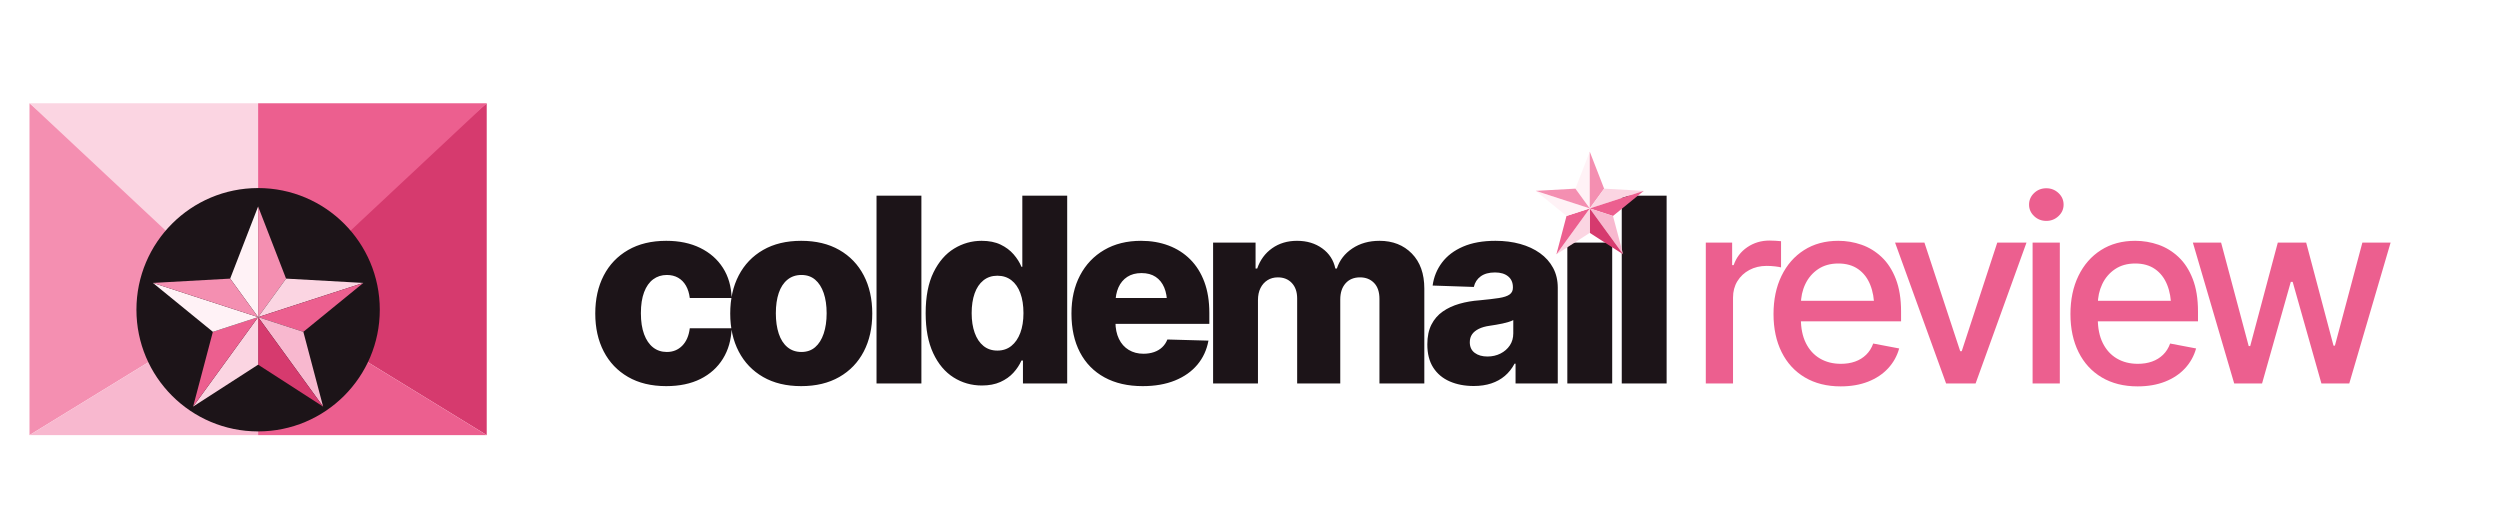
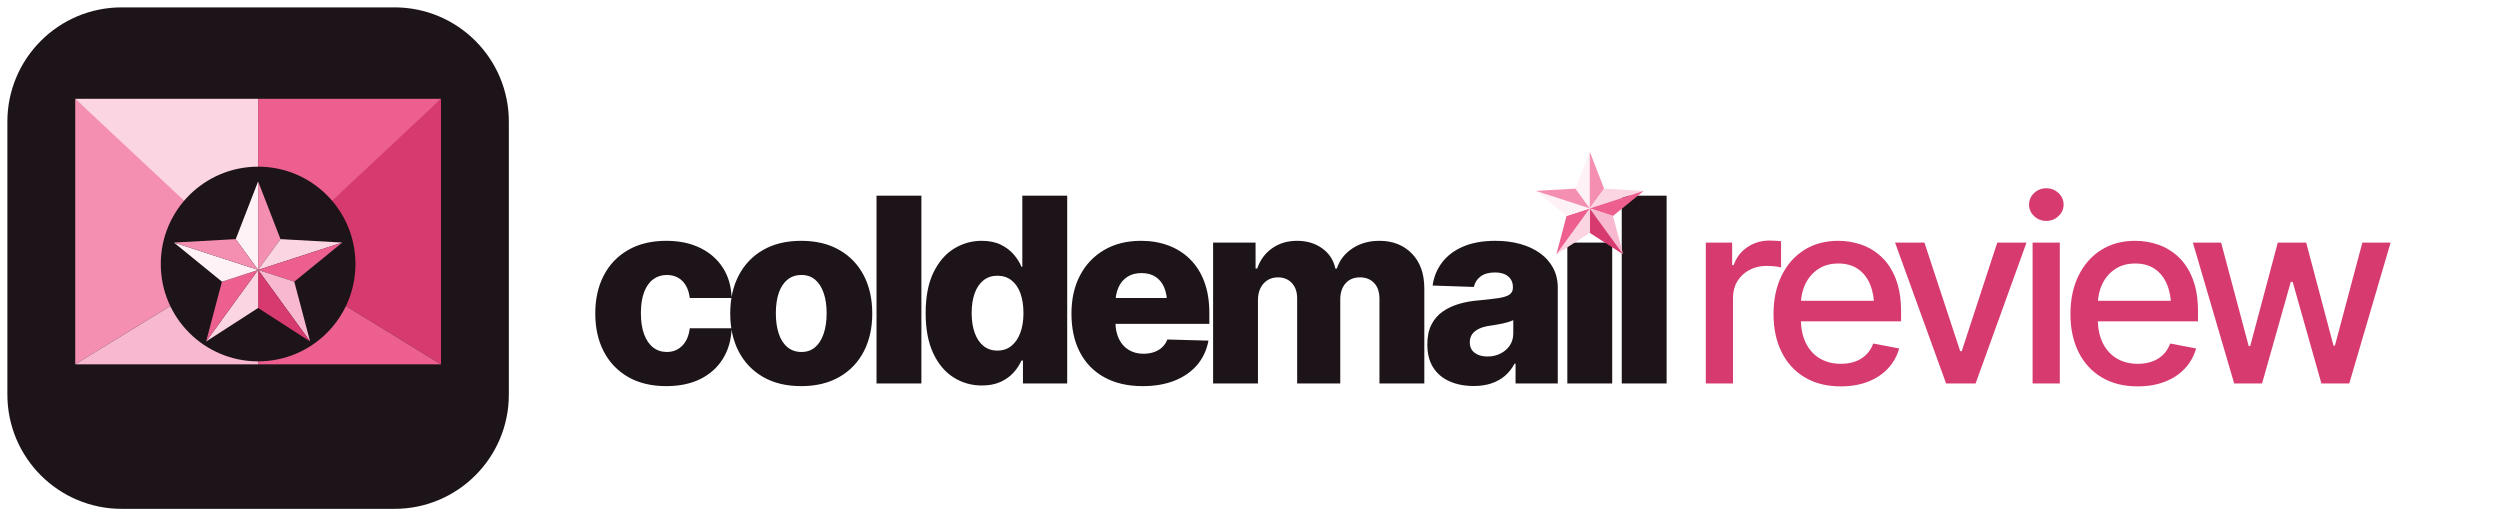
<svg xmlns="http://www.w3.org/2000/svg" viewBox="0 0 678 140" width="678" height="140">
-   <path d="M8.00 28.00L8.00 118.00L70.00 80.00Z" fill="#f48fb1" />
-   <path d="M132.00 28.00L132.00 118.00L70.00 80.00Z" fill="#d63a6e" />
-   <path d="M8.00 118.00L70.00 118.00L70.00 80.00Z" fill="#f8b8cf" />
-   <path d="M70.00 118.00L132.00 118.00L70.00 80.00Z" fill="#ec5f8f" />
-   <path d="M8.00 28.00L70.00 28.00L70.00 86.00Z" fill="#fbd5e2" />
-   <path d="M70.00 28.00L132.00 28.00L70.00 86.00Z" fill="#ec5f8f" />
-   <circle cx="70.00" cy="84.00" r="33.00" fill="#1c1418" />
-   <path d="M70.00 86.00L62.42 75.56L70.00 56.00Z" fill="#fff2f6" />
-   <path d="M70.00 86.00L70.00 56.00L77.58 75.56Z" fill="#f48fb1" />
-   <path d="M70.00 86.00L77.58 75.56L98.53 76.73Z" fill="#fbd5e2" />
-   <path d="M70.00 86.00L98.53 76.73L82.27 89.99Z" fill="#ec5f8f" />
-   <path d="M70.00 86.00L82.27 89.99L87.63 110.27Z" fill="#f8b8cf" />
-   <path d="M70.00 86.00L87.63 110.27L70.00 98.90Z" fill="#d63a6e" />
-   <path d="M70.00 86.00L70.00 98.90L52.37 110.27Z" fill="#fbd5e2" />
-   <path d="M70.00 86.00L52.37 110.27L57.73 89.99Z" fill="#ec5f8f" />
-   <path d="M70.00 86.00L57.73 89.99L41.47 76.73Z" fill="#fff2f6" />
-   <path d="M70.00 86.00L41.47 76.73L62.42 75.56Z" fill="#f48fb1" />
+   <rect x="2" y="2" width="136" height="136" rx="31" fill="#1c1418" />
+   <path d="M20.40 26.80L20.40 98.80L70.00 68.40Z" fill="#f48fb1" />
+   <path d="M119.60 26.80L119.60 98.80L70.00 68.40Z" fill="#d63a6e" />
+   <path d="M20.40 98.80L70.00 98.80L70.00 68.40Z" fill="#f8b8cf" />
+   <path d="M70.00 98.80L119.60 98.80L70.00 68.40Z" fill="#ec5f8f" />
+   <path d="M20.40 26.80L70.00 26.80L70.00 73.20Z" fill="#fbd5e2" />
+   <path d="M70.00 26.80L119.60 26.80L70.00 73.20Z" fill="#ec5f8f" />
+   <circle cx="70.00" cy="71.60" r="26.40" fill="#1c1418" />
+   <path d="M70.00 73.20L63.93 64.85L70.00 49.20Z" fill="#fff2f6" />
+   <path d="M70.00 73.20L70.00 49.20L76.07 64.85Z" fill="#f48fb1" />
+   <path d="M70.00 73.20L76.07 64.85L92.83 65.78Z" fill="#fbd5e2" />
+   <path d="M70.00 73.20L92.83 65.78L79.81 76.39Z" fill="#ec5f8f" />
+   <path d="M70.00 73.20L79.81 76.39L84.11 92.62Z" fill="#f8b8cf" />
+   <path d="M70.00 73.20L84.11 92.62L70.00 83.52Z" fill="#d63a6e" />
+   <path d="M70.00 73.20L70.00 83.52L55.89 92.62Z" fill="#fbd5e2" />
+   <path d="M70.00 73.20L55.89 92.62L60.19 76.39Z" fill="#ec5f8f" />
+   <path d="M70.00 73.20L60.19 76.39L47.17 65.78Z" fill="#fff2f6" />
+   <path d="M70.00 73.20L47.17 65.78L63.93 64.85Z" fill="#f48fb1" />
  <path d="M180.679 104.718Q174.629 104.718 170.322 102.223Q166.016 99.728 163.726 95.301Q161.436 90.875 161.436 85.03Q161.436 79.151 163.726 74.725Q166.016 70.299 170.339 67.804Q174.663 65.309 180.679 65.309Q185.977 65.309 189.907 67.24Q193.838 69.171 196.06 72.64Q198.281 76.109 198.418 80.826H187.07Q186.831 78.878 186.028 77.477Q185.225 76.075 183.909 75.323Q182.593 74.571 180.85 74.571Q178.73 74.571 177.141 75.75Q175.552 76.93 174.68 79.237Q173.809 81.544 173.809 84.928Q173.809 88.312 174.68 90.653Q175.552 92.994 177.124 94.225Q178.696 95.455 180.85 95.455Q183.345 95.455 185.02 93.763Q186.694 92.071 187.07 89.029H198.418Q198.247 93.746 196.06 97.284Q193.872 100.821 189.976 102.77Q186.079 104.718 180.679 104.718ZM217.28 104.718Q211.264 104.718 206.957 102.24Q202.651 99.762 200.344 95.335Q198.037 90.909 198.037 85.03Q198.037 79.117 200.344 74.691Q202.651 70.265 206.957 67.787Q211.264 65.309 217.28 65.309Q223.295 65.309 227.619 67.787Q231.943 70.265 234.25 74.691Q236.557 79.117 236.557 85.03Q236.557 90.909 234.25 95.335Q231.943 99.762 227.619 102.24Q223.295 104.718 217.28 104.718ZM217.348 95.455Q219.57 95.455 221.074 94.156Q222.578 92.857 223.381 90.482Q224.184 88.106 224.184 84.962Q224.184 81.783 223.381 79.459Q222.578 77.135 221.074 75.853Q219.57 74.571 217.348 74.571Q215.126 74.571 213.554 75.853Q211.982 77.135 211.196 79.459Q210.41 81.783 210.41 84.962Q210.41 88.106 211.196 90.482Q211.982 92.857 213.554 94.156Q215.126 95.455 217.348 95.455ZM249.882 53.072V104.0H237.714V53.072ZM266.282 104.547Q262.078 104.547 258.609 102.359Q255.14 100.172 253.089 95.797Q251.038 91.422 251.038 84.928Q251.038 78.194 253.175 73.854Q255.311 69.513 258.763 67.411Q262.215 65.309 266.214 65.309Q269.222 65.309 271.358 66.334Q273.494 67.359 274.896 68.983Q276.297 70.606 277.015 72.35H277.254V53.072H289.422V104.0H277.425V97.779H277.015Q276.229 99.557 274.827 101.095Q273.426 102.633 271.307 103.59Q269.188 104.547 266.282 104.547ZM270.487 95.079Q272.708 95.079 274.28 93.814Q275.853 92.55 276.707 90.277Q277.562 88.004 277.562 84.928Q277.562 81.783 276.724 79.51Q275.887 77.237 274.298 76.007Q272.708 74.776 270.487 74.776Q268.265 74.776 266.693 76.041Q265.12 77.306 264.317 79.579Q263.514 81.852 263.514 84.928Q263.514 87.97 264.334 90.26Q265.154 92.55 266.71 93.814Q268.265 95.079 270.487 95.079ZM309.89 104.718Q303.875 104.718 299.534 102.342Q295.193 99.967 292.886 95.558Q290.579 91.148 290.579 85.03Q290.579 79.117 292.903 74.691Q295.227 70.265 299.465 67.787Q303.704 65.309 309.446 65.309Q313.513 65.309 316.914 66.59Q320.315 67.872 322.793 70.35Q325.271 72.828 326.621 76.451Q327.971 80.074 327.971 84.825V87.833H294.783V80.826H322.195L316.521 82.467Q316.521 79.835 315.735 77.972Q314.949 76.109 313.411 75.084Q311.873 74.059 309.583 74.059Q307.293 74.059 305.72 75.084Q304.148 76.109 303.328 77.938Q302.507 79.767 302.507 82.262V87.286Q302.507 89.952 303.447 91.9Q304.387 93.849 306.113 94.891Q307.839 95.934 310.095 95.934Q311.668 95.934 312.966 95.489Q314.265 95.045 315.188 94.173Q316.111 93.302 316.589 92.071L327.732 92.379Q327.048 96.139 324.724 98.907Q322.4 101.676 318.64 103.197Q314.88 104.718 309.89 104.718ZM328.991 104.0V65.787H340.51V72.828H340.954Q342.15 69.342 345.004 67.325Q347.858 65.309 351.755 65.309Q355.754 65.309 358.591 67.359Q361.428 69.41 362.146 72.828H362.556Q363.649 69.444 366.76 67.376Q369.87 65.309 374.108 65.309Q379.509 65.309 382.893 68.761Q386.276 72.213 386.276 78.263V104.0H374.108V81.065Q374.108 78.229 372.639 76.725Q371.169 75.221 368.845 75.221Q366.35 75.221 364.914 76.844Q363.479 78.468 363.479 81.202V104.0H351.789V80.929Q351.789 78.297 350.354 76.759Q348.918 75.221 346.56 75.221Q344.953 75.221 343.74 75.99Q342.526 76.759 341.843 78.126Q341.159 79.493 341.159 81.407V104.0ZM399.669 104.684Q396.012 104.684 393.158 103.436Q390.304 102.188 388.698 99.693Q387.091 97.198 387.091 93.404Q387.091 90.226 388.202 88.038Q389.313 85.851 391.278 84.483Q393.244 83.116 395.807 82.381Q398.371 81.646 401.276 81.441Q404.523 81.134 406.505 80.826Q408.488 80.519 409.393 79.869Q410.299 79.22 410.299 78.058V77.887Q410.299 76.007 409 74.947Q407.702 73.888 405.446 73.888Q403.019 73.888 401.566 74.947Q400.114 76.007 399.704 77.818L388.527 77.442Q389.005 73.956 391.073 71.205Q393.141 68.453 396.781 66.881Q400.421 65.309 405.582 65.309Q409.205 65.309 412.282 66.163Q415.358 67.018 417.648 68.658Q419.938 70.299 421.203 72.657Q422.467 75.016 422.467 78.023V104.0H411.017V98.634H410.744Q409.684 100.616 408.112 101.949Q406.539 103.282 404.437 103.983Q402.335 104.684 399.669 104.684ZM403.395 96.686Q405.343 96.686 406.933 95.882Q408.522 95.079 409.462 93.678Q410.402 92.276 410.402 90.396V86.808Q409.889 87.081 409.154 87.303Q408.419 87.525 407.531 87.73Q406.642 87.936 405.736 88.072Q404.83 88.209 404.01 88.346Q402.267 88.585 401.054 89.183Q399.84 89.781 399.225 90.67Q398.61 91.559 398.61 92.823Q398.61 94.703 399.943 95.694Q401.276 96.686 403.395 96.686ZM425.059 104.0V65.787H437.227V104.0ZM451.988 53.072V104.0H439.82V53.072Z" fill="#1c1418" />
-   <path d="M462.613 104.0V65.787H469.757V71.905H470.167Q471.227 68.829 473.875 67.035Q476.524 65.24 479.874 65.24Q480.558 65.24 481.498 65.292Q482.438 65.343 483.019 65.411V72.521Q482.574 72.384 481.429 72.247Q480.284 72.11 479.122 72.11Q476.49 72.11 474.422 73.221Q472.354 74.332 471.175 76.263Q469.996 78.194 469.996 80.724V104.0ZM499.196 104.786Q493.591 104.786 489.489 102.359Q485.388 99.933 483.183 95.506Q480.979 91.08 480.979 85.167Q480.979 79.288 483.149 74.811Q485.32 70.333 489.267 67.821Q493.215 65.309 498.547 65.309Q501.794 65.309 504.836 66.368Q507.878 67.428 510.305 69.718Q512.732 72.008 514.15 75.665Q515.569 79.322 515.569 84.483V87.149H485.183V81.578H511.74L508.288 83.424Q508.288 79.903 507.195 77.203Q506.101 74.503 503.93 72.982Q501.76 71.461 498.547 71.461Q495.334 71.461 493.061 72.999Q490.788 74.537 489.592 77.066Q488.396 79.596 488.396 82.604V86.397Q488.396 90.328 489.763 93.062Q491.13 95.797 493.574 97.232Q496.018 98.668 499.265 98.668Q501.384 98.668 503.11 98.053Q504.836 97.438 506.101 96.207Q507.365 94.977 508.015 93.165L515.056 94.498Q514.201 97.574 512.048 99.898Q509.895 102.223 506.631 103.504Q503.366 104.786 499.196 104.786ZM549.588 65.787 535.78 104.0H527.782L513.939 65.787H521.903L531.61 95.25H532.02L541.659 65.787ZM551.24 104.0V65.787H558.623V104.0ZM554.965 59.908Q553.017 59.908 551.65 58.609Q550.283 57.311 550.283 55.499Q550.283 53.653 551.65 52.354Q553.017 51.056 554.965 51.056Q556.879 51.056 558.264 52.354Q559.648 53.653 559.648 55.499Q559.648 57.311 558.264 58.609Q556.879 59.908 554.965 59.908ZM579.722 104.786Q574.117 104.786 570.015 102.359Q565.914 99.933 563.709 95.506Q561.505 91.08 561.505 85.167Q561.505 79.288 563.675 74.811Q565.846 70.333 569.793 67.821Q573.741 65.309 579.073 65.309Q582.32 65.309 585.362 66.368Q588.404 67.428 590.831 69.718Q593.258 72.008 594.676 75.665Q596.095 79.322 596.095 84.483V87.149H565.709V81.578H592.266L588.814 83.424Q588.814 79.903 587.721 77.203Q586.627 74.503 584.456 72.982Q582.286 71.461 579.073 71.461Q575.86 71.461 573.587 72.999Q571.314 74.537 570.118 77.066Q568.922 79.596 568.922 82.604V86.397Q568.922 90.328 570.289 93.062Q571.656 95.797 574.1 97.232Q576.544 98.668 579.791 98.668Q581.91 98.668 583.636 98.053Q585.362 97.438 586.627 96.207Q587.891 94.977 588.541 93.165L595.582 94.498Q594.727 97.574 592.574 99.898Q590.421 102.223 587.157 103.504Q583.892 104.786 579.722 104.786ZM605.915 104.0 594.704 65.787H602.36L609.846 93.849H610.256L617.741 65.787H625.432L632.849 93.746H633.225L640.676 65.787H648.332L637.121 104.0H629.567L621.774 76.451H621.262L613.469 104.0Z" fill="#ec5f8f" />
+   <path d="M462.613 104.0V65.787H469.757V71.905H470.167Q471.227 68.829 473.875 67.035Q476.524 65.24 479.874 65.24Q480.558 65.24 481.498 65.292Q482.438 65.343 483.019 65.411V72.521Q482.574 72.384 481.429 72.247Q480.284 72.11 479.122 72.11Q476.49 72.11 474.422 73.221Q472.354 74.332 471.175 76.263Q469.996 78.194 469.996 80.724V104.0ZM499.196 104.786Q493.591 104.786 489.489 102.359Q485.388 99.933 483.183 95.506Q480.979 91.08 480.979 85.167Q480.979 79.288 483.149 74.811Q485.32 70.333 489.267 67.821Q493.215 65.309 498.547 65.309Q501.794 65.309 504.836 66.368Q507.878 67.428 510.305 69.718Q512.732 72.008 514.15 75.665Q515.569 79.322 515.569 84.483V87.149H485.183V81.578H511.74L508.288 83.424Q508.288 79.903 507.195 77.203Q506.101 74.503 503.93 72.982Q501.76 71.461 498.547 71.461Q495.334 71.461 493.061 72.999Q490.788 74.537 489.592 77.066Q488.396 79.596 488.396 82.604V86.397Q488.396 90.328 489.763 93.062Q491.13 95.797 493.574 97.232Q496.018 98.668 499.265 98.668Q501.384 98.668 503.11 98.053Q504.836 97.438 506.101 96.207Q507.365 94.977 508.015 93.165L515.056 94.498Q514.201 97.574 512.048 99.898Q509.895 102.223 506.631 103.504Q503.366 104.786 499.196 104.786ZM549.588 65.787 535.78 104.0H527.782L513.939 65.787H521.903L531.61 95.25H532.02L541.659 65.787ZM551.24 104.0V65.787H558.623V104.0ZM554.965 59.908Q553.017 59.908 551.65 58.609Q550.283 57.311 550.283 55.499Q550.283 53.653 551.65 52.354Q553.017 51.056 554.965 51.056Q556.879 51.056 558.264 52.354Q559.648 53.653 559.648 55.499Q559.648 57.311 558.264 58.609Q556.879 59.908 554.965 59.908ZM579.722 104.786Q574.117 104.786 570.015 102.359Q565.914 99.933 563.709 95.506Q561.505 91.08 561.505 85.167Q561.505 79.288 563.675 74.811Q565.846 70.333 569.793 67.821Q573.741 65.309 579.073 65.309Q582.32 65.309 585.362 66.368Q588.404 67.428 590.831 69.718Q593.258 72.008 594.676 75.665Q596.095 79.322 596.095 84.483V87.149H565.709V81.578H592.266L588.814 83.424Q588.814 79.903 587.721 77.203Q586.627 74.503 584.456 72.982Q582.286 71.461 579.073 71.461Q575.86 71.461 573.587 72.999Q571.314 74.537 570.118 77.066Q568.922 79.596 568.922 82.604V86.397Q568.922 90.328 570.289 93.062Q571.656 95.797 574.1 97.232Q576.544 98.668 579.791 98.668Q581.91 98.668 583.636 98.053Q585.362 97.438 586.627 96.207Q587.891 94.977 588.541 93.165L595.582 94.498Q594.727 97.574 592.574 99.898Q590.421 102.223 587.157 103.504Q583.892 104.786 579.722 104.786ZM605.915 104.0 594.704 65.787H602.36L609.846 93.849H610.256L617.741 65.787H625.432L632.849 93.746H633.225L640.676 65.787H648.332L637.121 104.0H629.567L621.774 76.451H621.262L613.469 104.0Z" fill="#d63a6e" />
  <path d="M431.14 56.52L427.25 51.16L431.14 41.12Z" fill="#fff2f6" />
  <path d="M431.14 56.52L431.14 41.12L435.04 51.16Z" fill="#f48fb1" />
  <path d="M431.14 56.52L435.04 51.16L445.79 51.76Z" fill="#fbd5e2" />
  <path d="M431.14 56.52L445.79 51.76L437.44 58.57Z" fill="#ec5f8f" />
  <path d="M431.14 56.52L437.44 58.57L440.20 68.98Z" fill="#f8b8cf" />
  <path d="M431.14 56.52L440.20 68.98L431.14 63.15Z" fill="#d63a6e" />
  <path d="M431.14 56.52L431.14 63.15L422.09 68.98Z" fill="#fbd5e2" />
  <path d="M431.14 56.52L422.09 68.98L424.84 58.57Z" fill="#ec5f8f" />
  <path d="M431.14 56.52L424.84 58.57L416.49 51.76Z" fill="#fff2f6" />
  <path d="M431.14 56.52L416.49 51.76L427.25 51.16Z" fill="#f48fb1" />
</svg>
